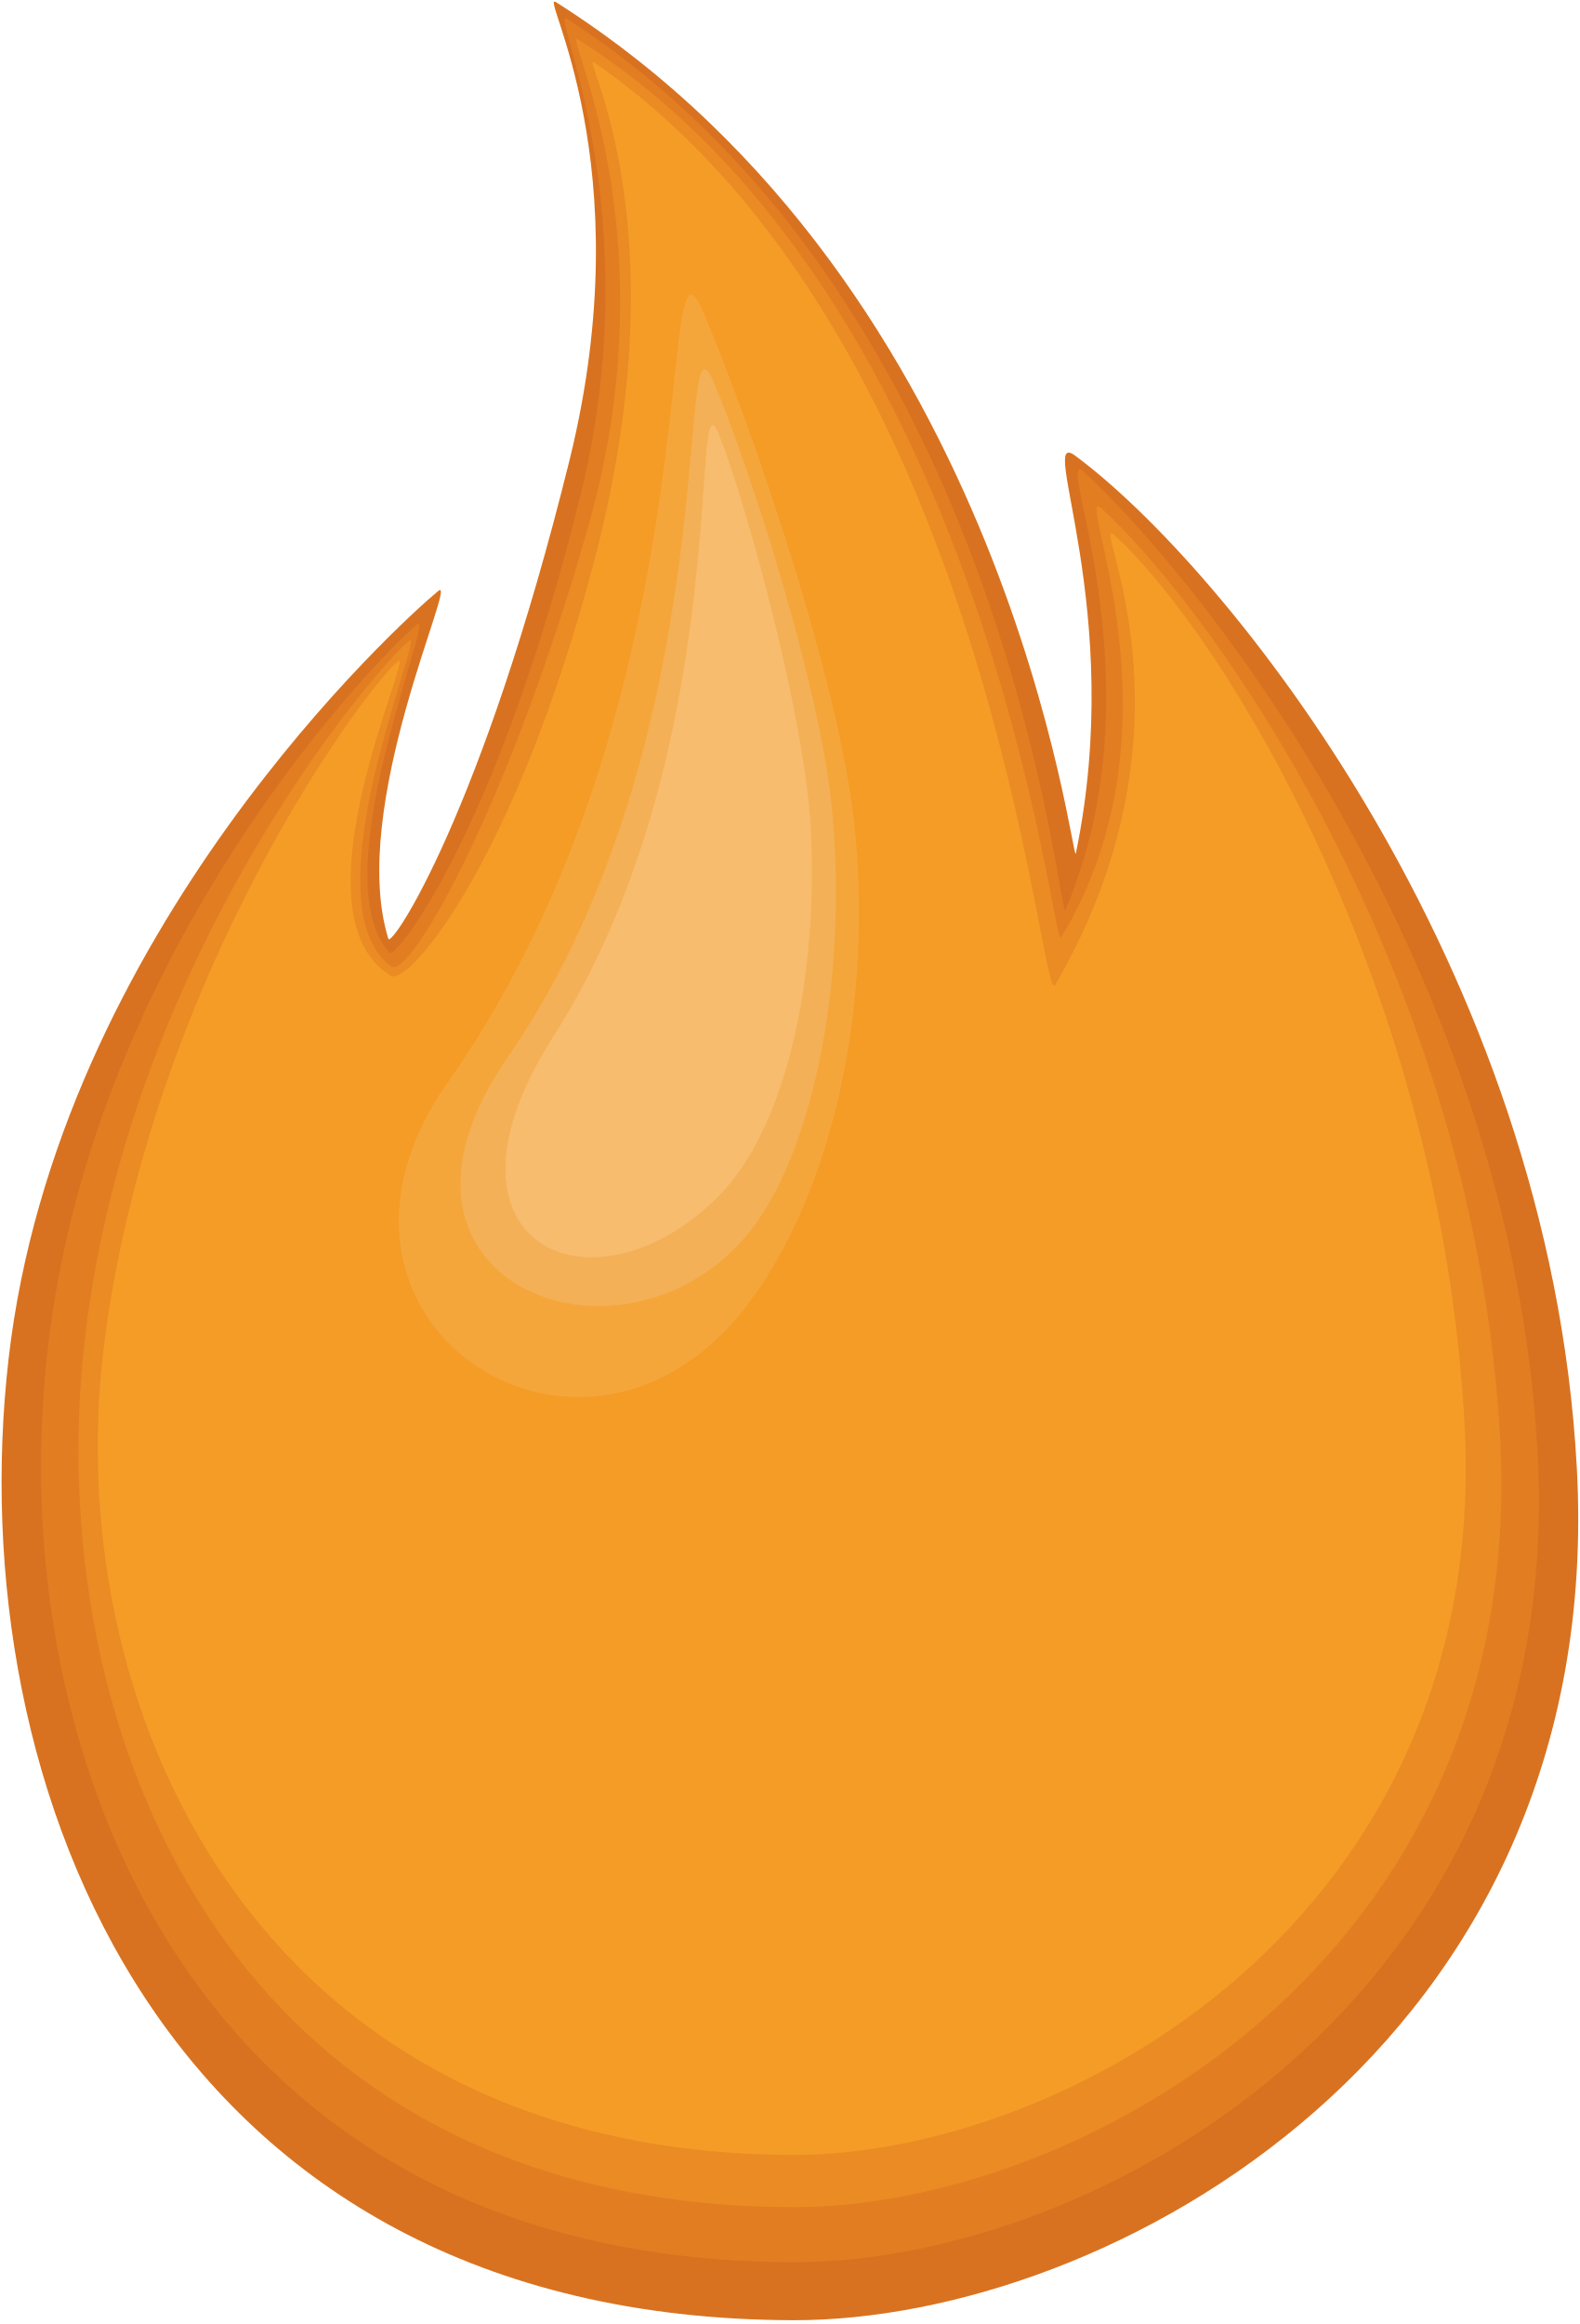
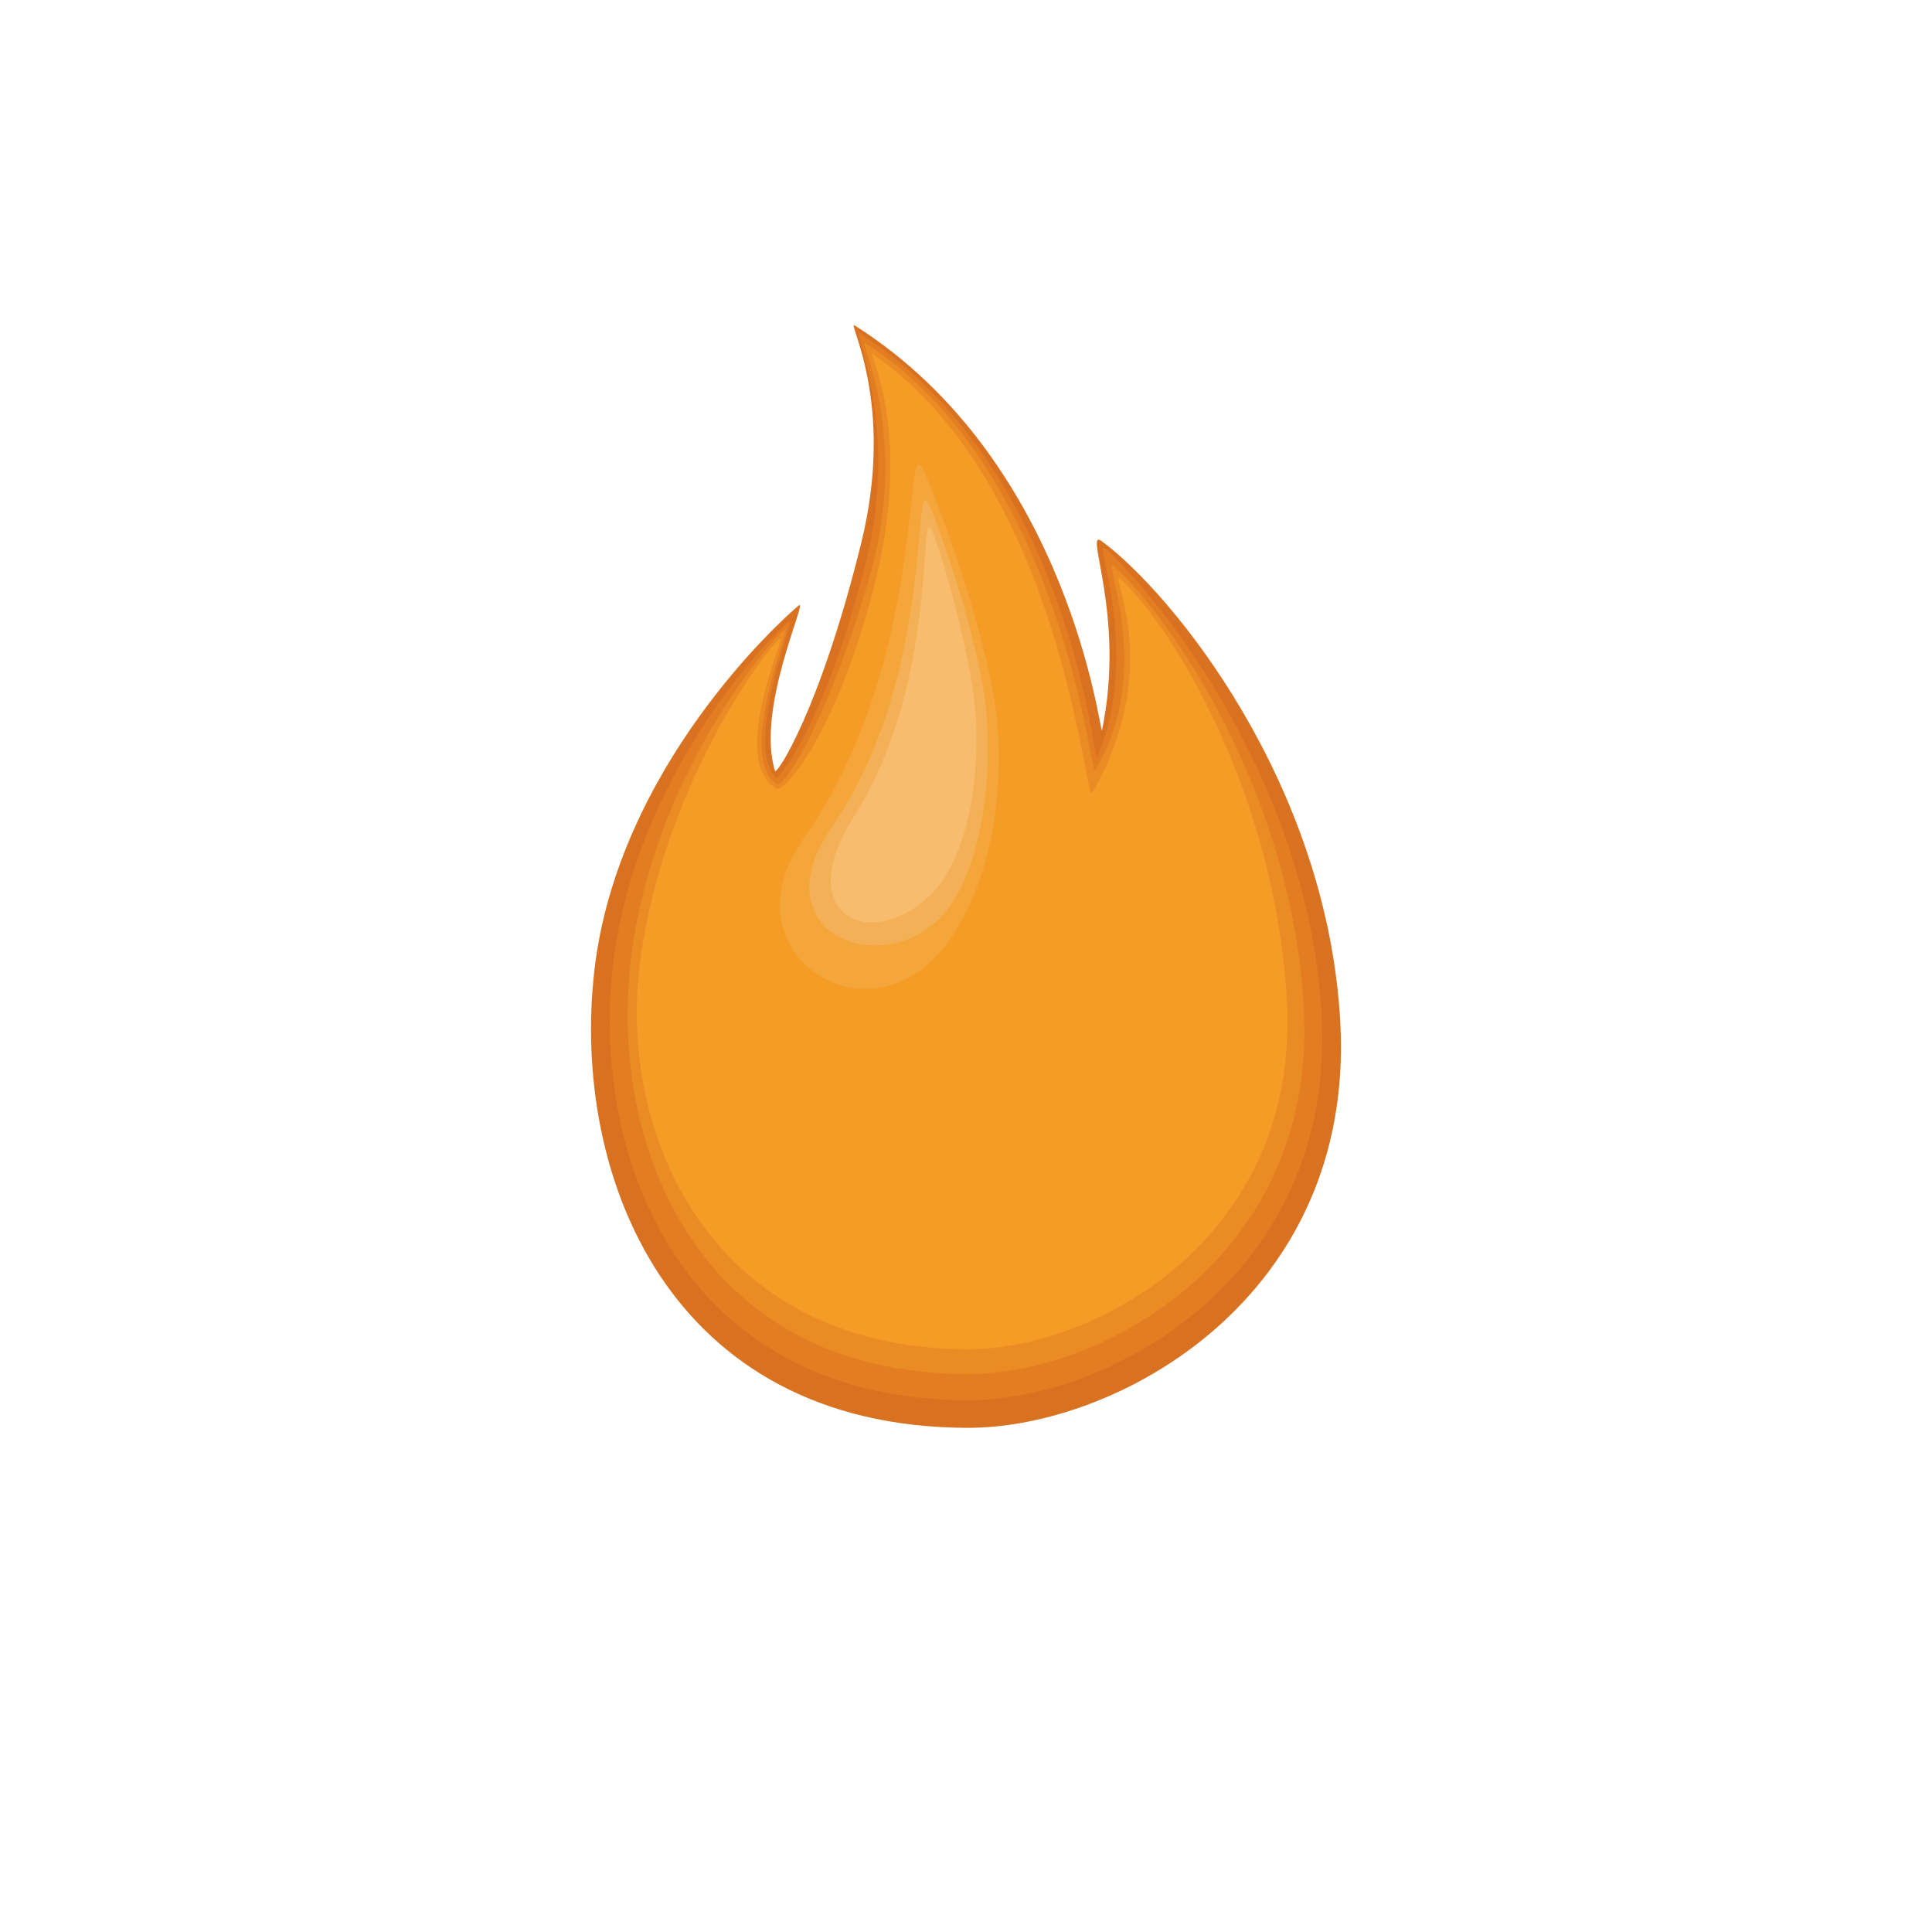
- <svg xmlns="http://www.w3.org/2000/svg" width="359" height="528" viewBox="0 0 359 528" fill="none">
-   <path d="M180.142 527.141C251.934 527.343 365.449 464.976 358.317 333.477C352.145 219.025 277.908 128.304 244.284 103.499C235.45 97.023 255.922 138.573 244.478 193.895C243.692 197.774 229.927 66.045 126.305 0.469C122.296 -2.07 146.099 36.97 129.413 104.566C109.533 184.968 88.924 215.448 88.253 213.299C78.958 183.374 104.341 130.403 99.596 134.26C91.404 140.995 13.094 211.605 1.946 308.743C-9.181 405.868 36.868 526.708 180.142 527.141Z" fill="#D87220" />
-   <path d="M180.099 513.967C248.314 514.184 356.161 454.91 349.397 330.002C343.513 221.268 274.461 133.223 246.353 107.263C238.702 100.233 264.279 154.589 242.12 206.717C240.606 210.207 229.342 68.894 128.771 4.248C124.964 1.811 147.779 48.285 131.908 112.52C113.044 188.92 89.926 217.893 88.57 216.466C72.793 199.772 99.257 138.249 94.757 141.912C86.948 148.279 21.407 214.209 10.836 306.494C0.243 398.751 43.992 513.549 180.099 513.967Z" fill="#E27D22" />
-   <path d="M180.078 501.469C244.876 501.65 347.322 445.347 340.882 326.698C335.301 223.372 277.152 140.266 250.443 115.605C243.188 108.92 270.669 164.459 241.068 213.061C239.23 216.111 224.815 68.085 131.267 8.905C127.691 6.576 152.713 52.401 133.748 119.326C115.475 183.828 92.984 222.644 88.881 219.572C69.39 205.035 97.152 142.127 92.905 145.631C85.471 151.681 29.326 216.681 19.26 304.366C9.222 392.015 50.808 501.073 180.078 501.469Z" fill="#EA8B24" />
-   <path d="M180.027 489.594C241.608 489.76 338.913 436.262 332.805 323.534C327.541 225.4 278.824 145.2 253.463 121.793C246.584 115.426 275.118 162.939 239.791 223.756C236.215 229.892 225.917 76.956 134.966 14.148C131.678 11.863 155.402 50.333 134.966 127.677C116.823 196.354 92.695 224.001 88.881 221.722C65.532 207.74 94.498 146.945 90.424 150.255C83.393 155.973 35.361 219.884 23.917 303.386C12.539 386.435 57.232 489.198 180.027 489.594Z" fill="#F59C27" />
-   <path d="M159.736 70.761C148.545 44.636 162.988 158.879 101.767 245.915C65.23 297.863 127.135 341.626 164.957 302.131C184.333 281.919 198.682 239.202 194.442 190.29C191.421 155.216 169.406 93.346 159.736 70.761Z" fill="#F5A63B" />
-   <path d="M162.128 86.733C153.035 65.554 165.972 167.012 115.308 240.297C80.241 291.069 140.452 314.656 169.354 281.039C184.1 263.855 192.631 224.757 189.191 185.104C186.761 156.679 169.981 105.041 162.128 86.733Z" fill="#F4B056" />
-   <path d="M163.608 99.258C156.152 79.984 167.942 169.392 125.765 235.459C95.688 282.56 134.317 300.444 163.017 272.047C177.677 257.524 185.674 225.731 184.361 190.311C183.474 164.907 170.048 115.945 163.608 99.258Z" fill="#F7BC6D" />
+ <svg xmlns="http://www.w3.org/2000/svg" version="1.1" x="0px" y="0px" width="128px" height="128px" viewBox="0 0 128 128" enable-background="new 0 0 128 128" xml:space="preserve">
+   <g id="Calque_1">
+     <g>
+       <path fill="#D87220" d="M64.089,94.598c9.956,0.028,25.698-8.621,24.709-26.857c-0.856-15.872-11.151-28.453-15.814-31.893    c-1.225-0.898,1.614,4.864,0.027,12.536c-0.109,0.538-2.018-17.73-16.388-26.824c-0.556-0.352,2.745,5.062,0.431,14.436    c-2.757,11.15-5.615,15.377-5.708,15.079c-1.289-4.15,2.231-11.496,1.573-10.961c-1.136,0.934-11.996,10.726-13.542,24.197    C37.834,77.78,44.22,94.538,64.089,94.598z" />
+       <path fill="#E27D22" d="M64.083,92.771c9.46,0.03,24.416-8.19,23.478-25.512C86.745,52.18,77.169,39.97,73.271,36.37    c-1.061-0.975,2.486,6.563-0.587,13.792c-0.21,0.484-1.772-19.113-15.719-28.078c-0.528-0.338,2.636,6.107,0.435,15.015    c-2.616,10.595-5.822,14.613-6.01,14.415c-2.188-2.315,1.482-10.847,0.858-10.339c-1.083,0.883-10.172,10.026-11.638,22.824    C39.141,76.793,45.208,92.713,64.083,92.771z" />
+       <path fill="#EA8B24" d="M64.08,91.038c8.986,0.025,23.193-7.783,22.3-24.237c-0.774-14.329-8.838-25.854-12.542-29.274    c-1.006-0.927,2.805,6.775-1.3,13.515c-0.255,0.423-2.254-20.105-15.227-28.312c-0.496-0.323,2.974,6.032,0.344,15.313    c-2.534,8.945-5.653,14.328-6.222,13.902c-2.703-2.016,1.147-10.74,0.558-10.254c-1.031,0.839-8.817,9.853-10.213,22.013    C40.386,75.859,46.153,90.983,64.08,91.038z" />
+       <path fill="#F59C27" d="M64.073,89.391c8.54,0.023,22.034-7.396,21.187-23.029c-0.73-13.609-7.486-24.731-11.003-27.977    c-0.954-0.883,3.003,5.706-1.896,14.14c-0.496,0.851-1.924-20.358-14.537-29.068c-0.456-0.317,2.834,5.018,0,15.744    c-2.516,9.524-5.862,13.358-6.391,13.042c-3.238-1.939,0.779-10.37,0.214-9.911c-0.975,0.793-7.636,9.656-9.223,21.236    C40.846,75.085,47.044,89.336,64.073,89.391z" />
+       <path fill="#F5A63B" d="M61.259,31.308c-1.552-3.623,0.451,12.22-8.039,24.29c-5.067,7.204,3.518,13.273,8.763,7.796    c2.687-2.803,4.677-8.727,4.089-15.51C65.653,43.02,62.6,34.44,61.259,31.308z" />
+       <path fill="#F4B056" d="M61.591,33.523c-1.261-2.937,0.533,11.133-6.493,21.296c-4.863,7.041,3.487,10.312,7.495,5.65    c2.045-2.383,3.228-7.805,2.751-13.304C65.007,43.223,62.68,36.062,61.591,33.523z" />
+       <path fill="#F7BC6D" d="M61.796,35.26c-1.034-2.673,0.601,9.726-5.248,18.888c-4.171,6.532,1.186,9.012,5.166,5.074    c2.033-2.014,3.142-6.423,2.96-11.335C64.551,44.364,62.689,37.574,61.796,35.26z" />
+     </g>
+   </g>
+   <g id="Calque_2">
+ </g>
</svg>
